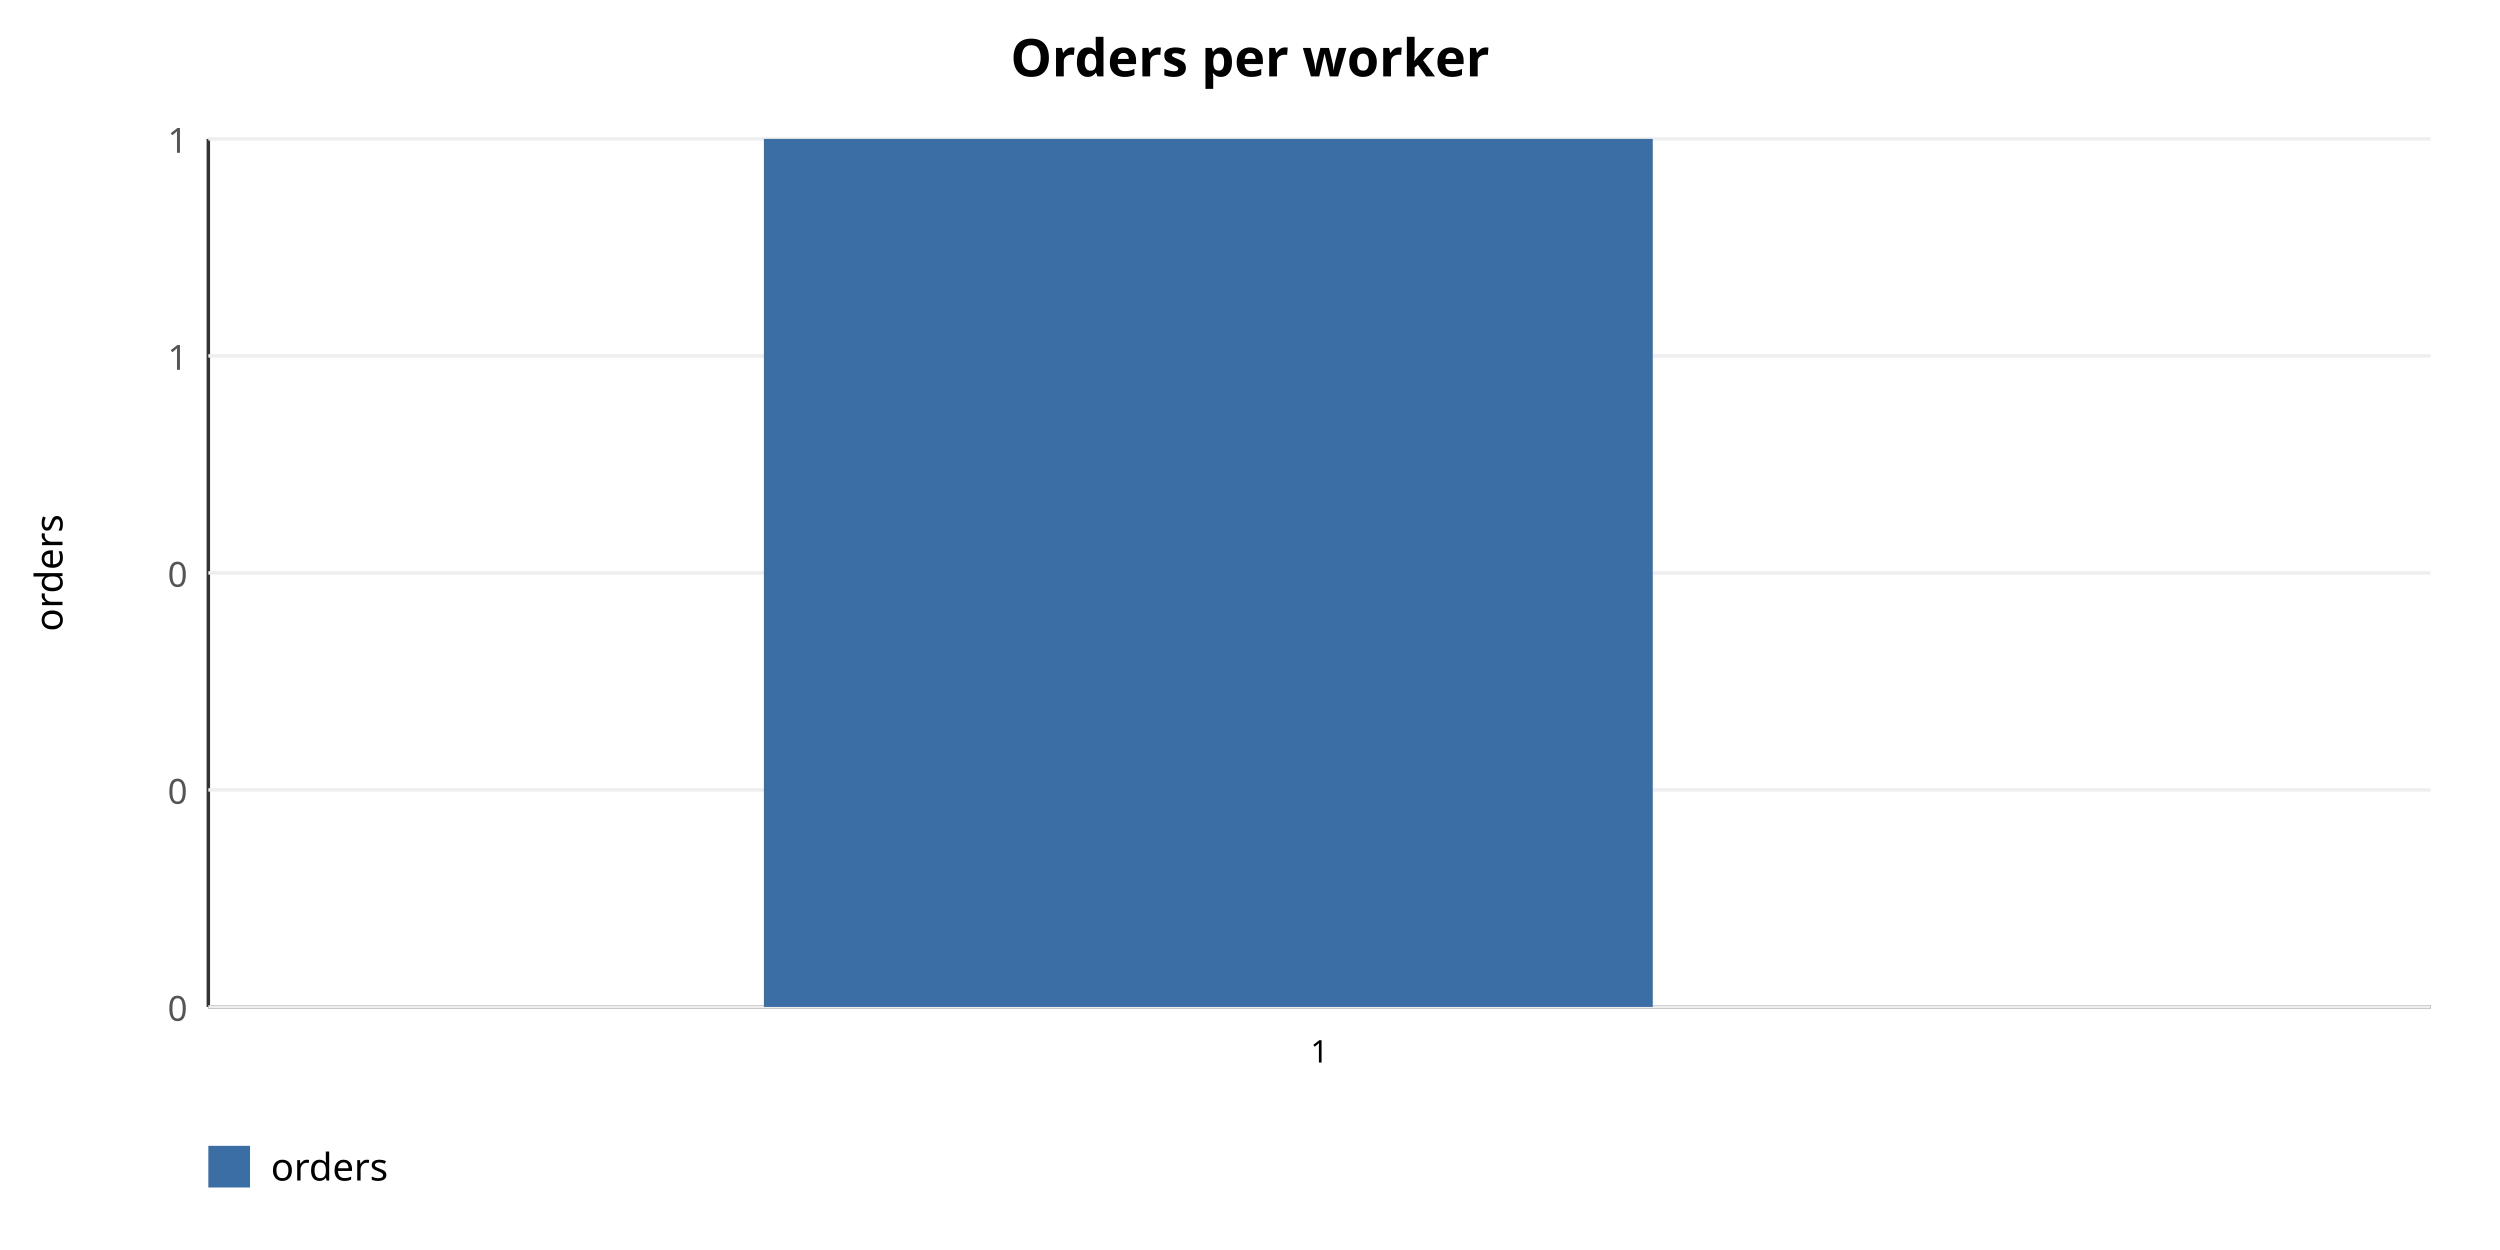
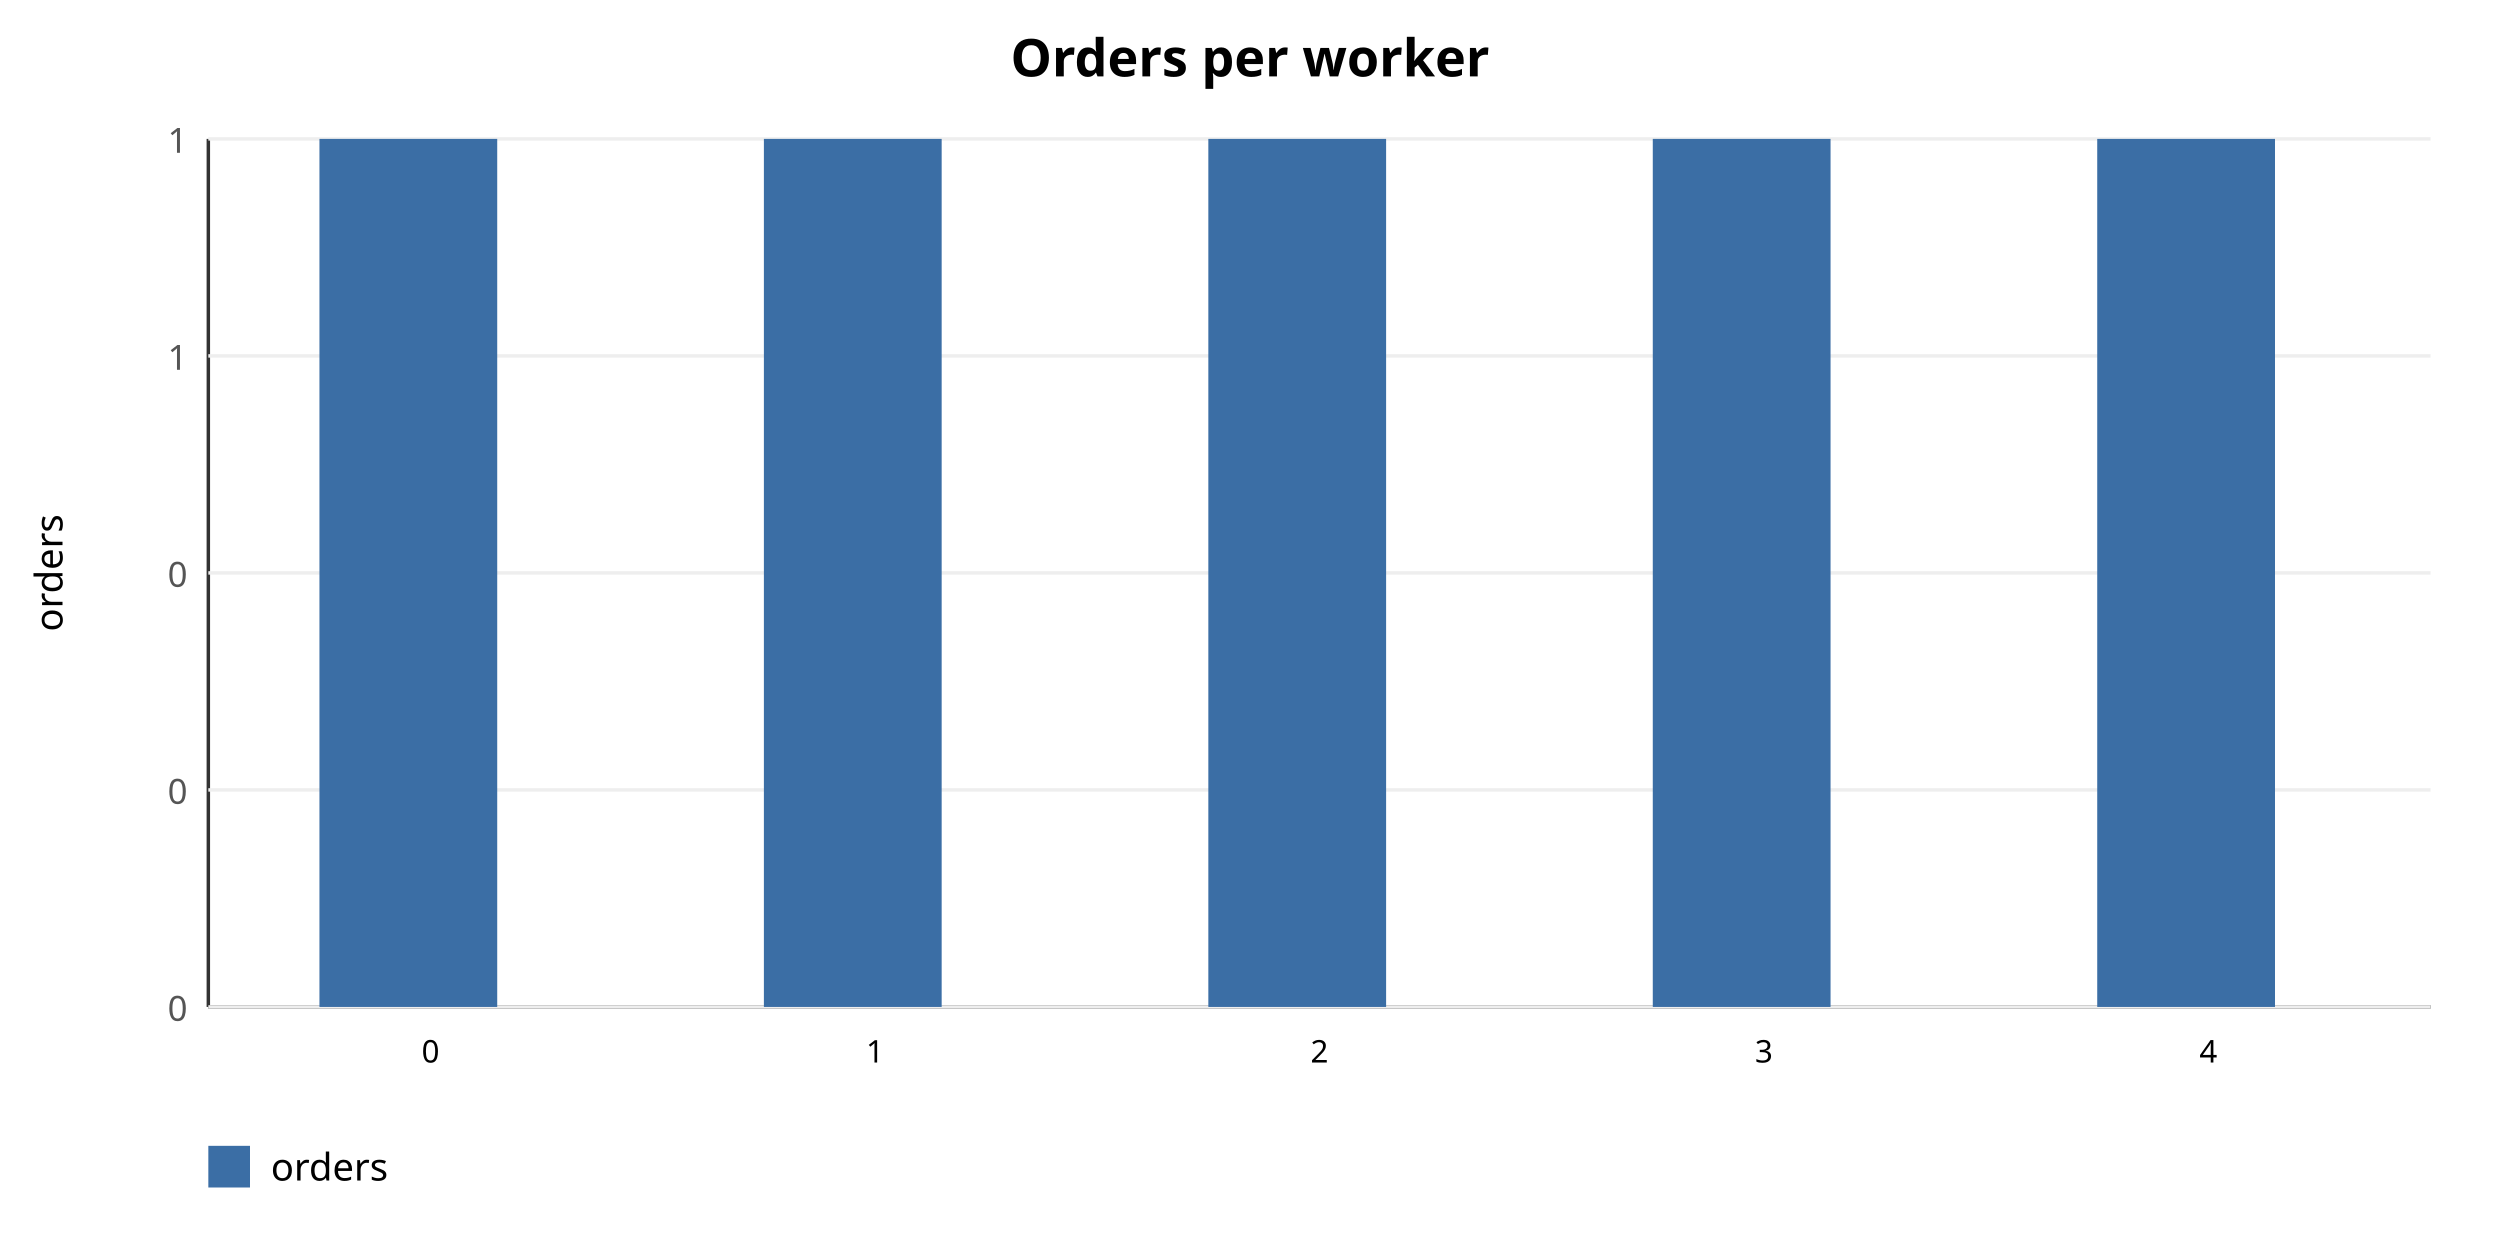
<svg xmlns="http://www.w3.org/2000/svg" width="720" height="360">
  <rect width="720" height="360" fill="white" />
  <text x="360.0" y="22" text-anchor="middle" font-family="sans-serif" font-size="15" font-weight="bold">Orders per worker</text>
  <line x1="60" y1="40" x2="60" y2="290" stroke="#333" />
  <line x1="60" y1="290" x2="700" y2="290" stroke="#333" />
  <line x1="60" y1="40.0" x2="700" y2="40.0" stroke="#eee" />
  <text x="54" y="44.0" text-anchor="end" font-family="sans-serif" font-size="10" fill="#555">1</text>
  <line x1="60" y1="102.5" x2="700" y2="102.5" stroke="#eee" />
  <text x="54" y="106.5" text-anchor="end" font-family="sans-serif" font-size="10" fill="#555">1</text>
  <line x1="60" y1="165.0" x2="700" y2="165.0" stroke="#eee" />
  <text x="54" y="169.0" text-anchor="end" font-family="sans-serif" font-size="10" fill="#555">0</text>
  <line x1="60" y1="227.5" x2="700" y2="227.5" stroke="#eee" />
  <text x="54" y="231.5" text-anchor="end" font-family="sans-serif" font-size="10" fill="#555">0</text>
  <line x1="60" y1="290.0" x2="700" y2="290.0" stroke="#eee" />
  <text x="54" y="294.0" text-anchor="end" font-family="sans-serif" font-size="10" fill="#555">0</text>
-   <rect x="220.0" y="40.0" width="256.0" height="250.0" fill="#3b6ea5" />
-   <text x="380.0" y="306" text-anchor="middle" font-family="sans-serif" font-size="9">1</text>
+   <rect x="92.0" y="40.0" width="51.2" height="250.0" fill="#3b6ea5" />
+   <text x="124.0" y="306" text-anchor="middle" font-family="sans-serif" font-size="9">0</text>
+   <rect x="220.0" y="40.0" width="51.2" height="250.0" fill="#3b6ea5" />
+   <text x="252.0" y="306" text-anchor="middle" font-family="sans-serif" font-size="9">1</text>
+   <rect x="348.0" y="40.0" width="51.2" height="250.0" fill="#3b6ea5" />
+   <text x="380.0" y="306" text-anchor="middle" font-family="sans-serif" font-size="9">2</text>
+   <rect x="476.0" y="40.0" width="51.2" height="250.0" fill="#3b6ea5" />
+   <text x="508.0" y="306" text-anchor="middle" font-family="sans-serif" font-size="9">3</text>
+   <rect x="604.0" y="40.0" width="51.2" height="250.0" fill="#3b6ea5" />
+   <text x="636.0" y="306" text-anchor="middle" font-family="sans-serif" font-size="9">4</text>
  <rect x="60" y="330" width="12" height="12" fill="#3b6ea5" />
  <text x="78" y="340" font-family="sans-serif" font-size="11">orders</text>
  <text x="18" y="165.0" transform="rotate(-90 18 165.0)" text-anchor="middle" font-family="sans-serif" font-size="11">orders</text>
</svg>
